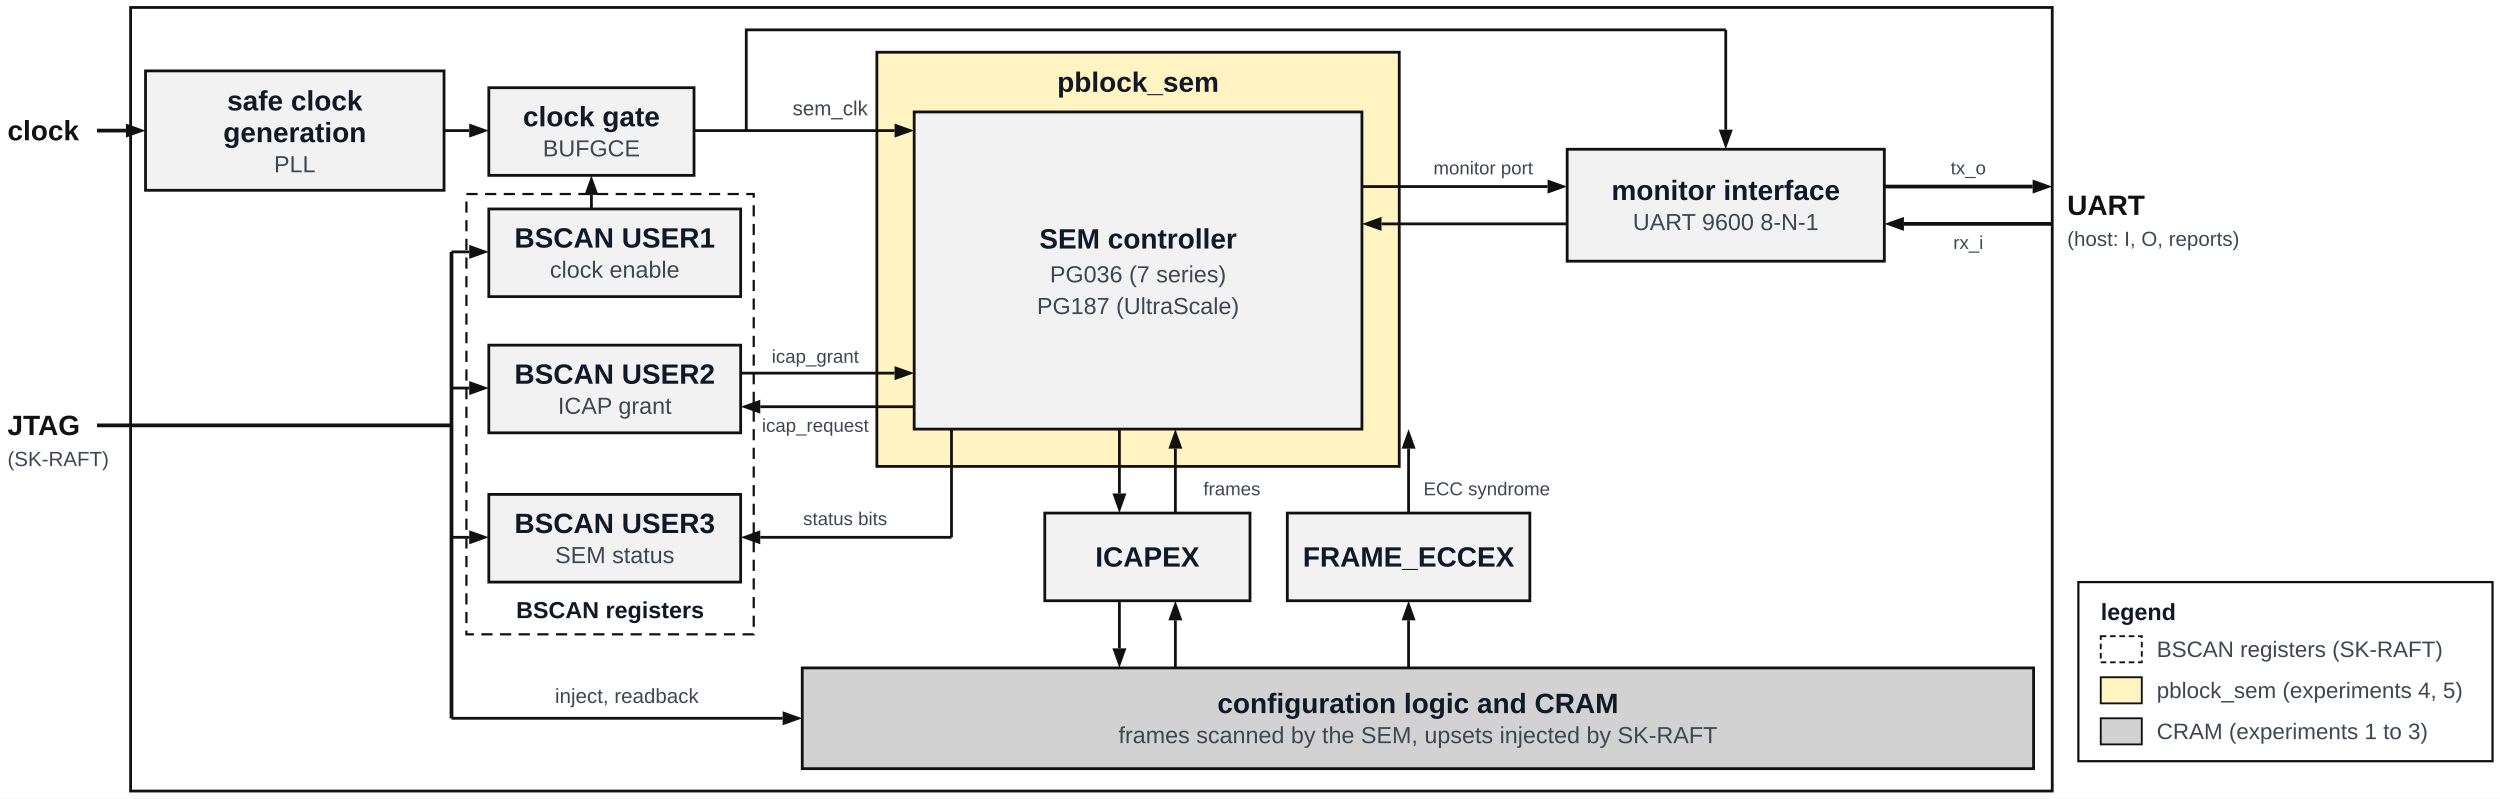
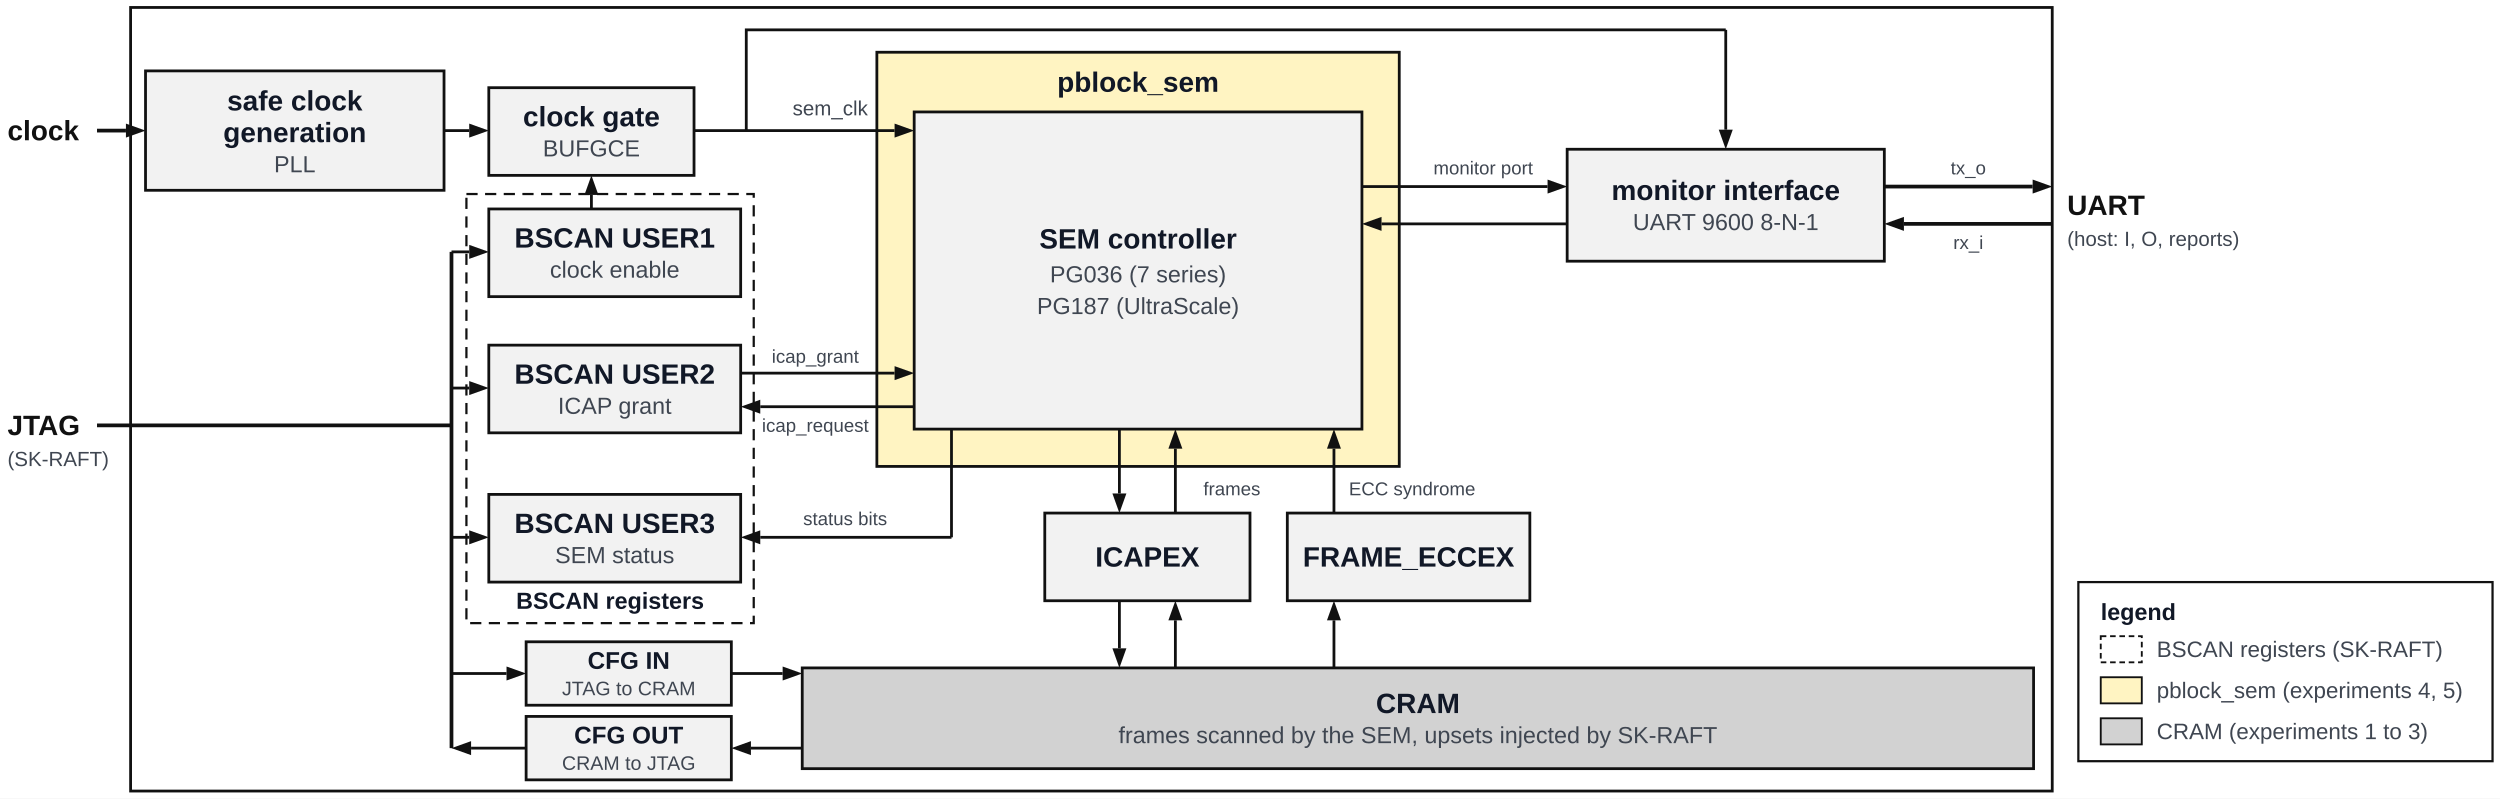
<svg xmlns="http://www.w3.org/2000/svg" width="1340" height="428" viewBox="0 0 1340 428" font-family="Ubuntu, 'Liberation Sans', Arial, Helvetica, sans-serif">
  <rect width="1340" height="428" fill="#ffffff" />
  <rect x="70" y="4" width="1030" height="420" fill="#FFFFFF" stroke="#111111" stroke-width="1.5" />
-   <rect x="250" y="104" width="154" height="236" fill="none" stroke="#111111" stroke-width="1.2" stroke-dasharray="6 4" />
-   <text x="327" y="327" font-size="12.5" font-weight="700" fill="#111827" text-anchor="middle" dominant-baseline="central">BSCAN registers</text>
+   <rect x="250" y="104" width="154" height="230" fill="none" stroke="#111111" stroke-width="1.2" stroke-dasharray="6 4" />
+   <text x="327" y="322" font-size="12.5" font-weight="700" fill="#111827" text-anchor="middle" dominant-baseline="central">BSCAN registers</text>
  <rect x="470" y="28" width="280" height="222" fill="#FFF4C2" stroke="#111111" stroke-width="1.5" />
  <text x="610" y="44" font-size="15" font-weight="700" fill="#111827" text-anchor="middle" dominant-baseline="central">pblock_sem</text>
  <text x="4" y="70" font-size="15" font-weight="700" fill="#111111" text-anchor="start" dominant-baseline="central">clock</text>
  <path d="M52,70 L67.5,70" fill="none" stroke="#111111" stroke-width="2" stroke-linejoin="miter" />
  <polygon points="78,70 67.5,73.75 67.5,66.25" fill="#111111" />
  <rect x="78" y="38" width="160" height="64" fill="#F2F2F2" stroke="#111111" stroke-width="1.5" />
  <text x="158" y="54" font-size="15" font-weight="700" fill="#111827" text-anchor="middle" dominant-baseline="central">safe clock</text>
  <text x="158" y="71" font-size="15" font-weight="700" fill="#111827" text-anchor="middle" dominant-baseline="central">generation</text>
  <text x="158" y="88" font-size="12.5" font-weight="400" fill="#3F4651" text-anchor="middle" dominant-baseline="central">PLL</text>
  <rect x="262" y="47" width="110" height="47" fill="#F2F2F2" stroke="#111111" stroke-width="1.5" />
  <text x="317.0" y="62.5" font-size="15" font-weight="700" fill="#111827" text-anchor="middle" dominant-baseline="central">clock gate</text>
  <text x="317.0" y="79.5" font-size="12.5" font-weight="400" fill="#3F4651" text-anchor="middle" dominant-baseline="central">BUFGCE</text>
  <path d="M238,70 L251.5,70" fill="none" stroke="#111111" stroke-width="1.5" stroke-linejoin="miter" />
  <polygon points="262,70 251.5,73.75 251.5,66.25" fill="#111111" />
  <path d="M372,70 L479.5,70" fill="none" stroke="#111111" stroke-width="1.5" stroke-linejoin="miter" />
  <polygon points="490,70 479.5,73.75 479.5,66.25" fill="#111111" />
  <text x="445" y="58" font-size="11" font-weight="400" fill="#3F4651" text-anchor="middle" dominant-baseline="central">sem_clk</text>
  <path d="M400,70 L400,16 L925,16" fill="none" stroke="#111111" stroke-width="1.5" stroke-linejoin="miter" />
  <path d="M925,16 L925,69.5" fill="none" stroke="#111111" stroke-width="1.5" stroke-linejoin="miter" />
  <polygon points="925,80 928.75,69.5 921.25,69.5" fill="#111111" />
  <rect x="262" y="112" width="135" height="47" fill="#F2F2F2" stroke="#111111" stroke-width="1.5" />
  <text x="329.5" y="127.5" font-size="15" font-weight="700" fill="#111827" text-anchor="middle" dominant-baseline="central">BSCAN USER1</text>
  <text x="329.5" y="144.5" font-size="12.5" font-weight="400" fill="#3F4651" text-anchor="middle" dominant-baseline="central">clock enable</text>
  <path d="M317,112 L317,104.5" fill="none" stroke="#111111" stroke-width="1.5" stroke-linejoin="miter" />
  <polygon points="317,94 320.75,104.5 313.25,104.5" fill="#111111" />
  <rect x="262" y="185" width="135" height="47" fill="#F2F2F2" stroke="#111111" stroke-width="1.5" />
  <text x="329.5" y="200.5" font-size="15" font-weight="700" fill="#111827" text-anchor="middle" dominant-baseline="central">BSCAN USER2</text>
  <text x="329.5" y="217.5" font-size="12.5" font-weight="400" fill="#3F4651" text-anchor="middle" dominant-baseline="central">ICAP grant</text>
  <rect x="262" y="265" width="135" height="47" fill="#F2F2F2" stroke="#111111" stroke-width="1.5" />
  <text x="329.5" y="280.5" font-size="15" font-weight="700" fill="#111827" text-anchor="middle" dominant-baseline="central">BSCAN USER3</text>
  <text x="329.5" y="297.5" font-size="12.5" font-weight="400" fill="#3F4651" text-anchor="middle" dominant-baseline="central">SEM status</text>
  <text x="4" y="228" font-size="15" font-weight="700" fill="#111111" text-anchor="start" dominant-baseline="central">JTAG</text>
  <text x="4" y="246" font-size="11" font-weight="400" fill="#3F4651" text-anchor="start" dominant-baseline="central">(SK-RAFT)</text>
  <path d="M52,228 L242,228" fill="none" stroke="#111111" stroke-width="2" stroke-linejoin="miter" />
-   <path d="M242,135 L242,385" fill="none" stroke="#111111" stroke-width="2" stroke-linejoin="miter" />
+   <path d="M242,135 L242,401" fill="none" stroke="#111111" stroke-width="2" stroke-linejoin="miter" />
  <path d="M242,135 L251.5,135" fill="none" stroke="#111111" stroke-width="1.5" stroke-linejoin="miter" />
  <polygon points="262,135 251.5,138.75 251.5,131.25" fill="#111111" />
  <path d="M242,208 L251.5,208" fill="none" stroke="#111111" stroke-width="1.5" stroke-linejoin="miter" />
  <polygon points="262,208 251.5,211.75 251.5,204.25" fill="#111111" />
  <path d="M242,288 L251.5,288" fill="none" stroke="#111111" stroke-width="1.5" stroke-linejoin="miter" />
  <polygon points="262,288 251.5,291.75 251.5,284.25" fill="#111111" />
-   <path d="M242,385 L419.5,385" fill="none" stroke="#111111" stroke-width="1.5" stroke-linejoin="miter" />
-   <polygon points="430,385 419.5,388.75 419.5,381.25" fill="#111111" />
-   <text x="336" y="373" font-size="11" font-weight="400" fill="#3F4651" text-anchor="middle" dominant-baseline="central">inject, readback</text>
+   <rect x="282" y="344" width="110" height="34" fill="#F2F2F2" stroke="#111111" stroke-width="1.5" />
+   <text x="337" y="354" font-size="13" font-weight="700" fill="#111827" text-anchor="middle" dominant-baseline="central">CFG IN</text>
+   <text x="337" y="369" font-size="10.5" font-weight="400" fill="#3F4651" text-anchor="middle" dominant-baseline="central">JTAG to CRAM</text>
+   <rect x="282" y="384" width="110" height="34" fill="#F2F2F2" stroke="#111111" stroke-width="1.5" />
+   <text x="337" y="394" font-size="13" font-weight="700" fill="#111827" text-anchor="middle" dominant-baseline="central">CFG OUT</text>
+   <text x="337" y="409" font-size="10.5" font-weight="400" fill="#3F4651" text-anchor="middle" dominant-baseline="central">CRAM to JTAG</text>
+   <path d="M242,361 L271.5,361" fill="none" stroke="#111111" stroke-width="1.5" stroke-linejoin="miter" />
+   <polygon points="282,361 271.5,364.75 271.5,357.25" fill="#111111" />
+   <path d="M392,361 L419.5,361" fill="none" stroke="#111111" stroke-width="1.5" stroke-linejoin="miter" />
+   <polygon points="430,361 419.5,364.75 419.5,357.25" fill="#111111" />
+   <path d="M430,401 L402.5,401" fill="none" stroke="#111111" stroke-width="1.5" stroke-linejoin="miter" />
+   <polygon points="392,401 402.5,404.75 402.5,397.25" fill="#111111" />
+   <path d="M282,401 L252.5,401" fill="none" stroke="#111111" stroke-width="1.5" stroke-linejoin="miter" />
+   <polygon points="242,401 252.5,404.75 252.5,397.25" fill="#111111" />
  <rect x="490" y="60" width="240" height="170" fill="#F2F2F2" stroke="#111111" stroke-width="1.5" />
  <text x="610" y="128" font-size="15" font-weight="700" fill="#111827" text-anchor="middle" dominant-baseline="central">SEM controller</text>
  <text x="610" y="147" font-size="12.5" font-weight="400" fill="#3F4651" text-anchor="middle" dominant-baseline="central">PG036 (7 series)</text>
  <text x="610" y="164" font-size="12.5" font-weight="400" fill="#3F4651" text-anchor="middle" dominant-baseline="central">PG187 (UltraScale)</text>
  <path d="M397,200 L479.5,200" fill="none" stroke="#111111" stroke-width="1.5" stroke-linejoin="miter" />
  <polygon points="490,200 479.5,203.75 479.5,196.25" fill="#111111" />
  <text x="437" y="191" font-size="10" font-weight="400" fill="#3F4651" text-anchor="middle" dominant-baseline="central">icap_grant</text>
  <path d="M490,218 L407.5,218" fill="none" stroke="#111111" stroke-width="1.5" stroke-linejoin="miter" />
  <polygon points="397,218 407.5,221.75 407.5,214.25" fill="#111111" />
  <text x="437" y="228" font-size="10" font-weight="400" fill="#3F4651" text-anchor="middle" dominant-baseline="central">icap_request</text>
  <path d="M510,230 L510,288" fill="none" stroke="#111111" stroke-width="1.5" stroke-linejoin="miter" />
  <path d="M510,288 L407.5,288" fill="none" stroke="#111111" stroke-width="1.5" stroke-linejoin="miter" />
  <polygon points="397,288 407.5,291.75 407.5,284.25" fill="#111111" />
  <text x="453" y="278" font-size="10" font-weight="400" fill="#3F4651" text-anchor="middle" dominant-baseline="central">status bits</text>
  <rect x="840" y="80" width="170" height="60" fill="#F2F2F2" stroke="#111111" stroke-width="1.5" />
  <text x="925.0" y="102.0" font-size="15" font-weight="700" fill="#111827" text-anchor="middle" dominant-baseline="central">monitor interface</text>
  <text x="925.0" y="119.0" font-size="12.5" font-weight="400" fill="#3F4651" text-anchor="middle" dominant-baseline="central">UART 9600 8-N-1</text>
  <path d="M730,100 L829.5,100" fill="none" stroke="#111111" stroke-width="1.5" stroke-linejoin="miter" />
  <polygon points="840,100 829.5,103.75 829.5,96.25" fill="#111111" />
  <path d="M840,120 L740.5,120" fill="none" stroke="#111111" stroke-width="1.5" stroke-linejoin="miter" />
  <polygon points="730,120 740.5,123.75 740.5,116.25" fill="#111111" />
  <text x="795" y="90" font-size="10" font-weight="400" fill="#3F4651" text-anchor="middle" dominant-baseline="central">monitor port</text>
  <path d="M1010,100 L1089.5,100" fill="none" stroke="#111111" stroke-width="2" stroke-linejoin="miter" />
  <polygon points="1100,100 1089.5,103.75 1089.5,96.25" fill="#111111" />
  <path d="M1100,120 L1020.5,120" fill="none" stroke="#111111" stroke-width="2" stroke-linejoin="miter" />
  <polygon points="1010,120 1020.5,123.75 1020.5,116.25" fill="#111111" />
  <text x="1055" y="90" font-size="10" font-weight="400" fill="#3F4651" text-anchor="middle" dominant-baseline="central">tx_o</text>
  <text x="1055" y="130" font-size="10" font-weight="400" fill="#3F4651" text-anchor="middle" dominant-baseline="central">rx_i</text>
  <text x="1108" y="110" font-size="15" font-weight="700" fill="#111111" text-anchor="start" dominant-baseline="central">UART</text>
  <text x="1108" y="128" font-size="11" font-weight="400" fill="#3F4651" text-anchor="start" dominant-baseline="central">(host: I, O, reports)</text>
  <rect x="560" y="275" width="110" height="47" fill="#F2F2F2" stroke="#111111" stroke-width="1.5" />
  <text x="615.0" y="298.5" font-size="15" font-weight="700" fill="#111827" text-anchor="middle" dominant-baseline="central">ICAPEX</text>
  <rect x="690" y="275" width="130" height="47" fill="#F2F2F2" stroke="#111111" stroke-width="1.5" />
  <text x="755.0" y="298.5" font-size="15" font-weight="700" fill="#111827" text-anchor="middle" dominant-baseline="central">FRAME_ECCEX</text>
  <path d="M600,230 L600,264.5" fill="none" stroke="#111111" stroke-width="1.5" stroke-linejoin="miter" />
  <polygon points="600,275 603.75,264.5 596.25,264.5" fill="#111111" />
  <path d="M630,275 L630,240.5" fill="none" stroke="#111111" stroke-width="1.5" stroke-linejoin="miter" />
  <polygon points="630,230 633.75,240.5 626.25,240.5" fill="#111111" />
  <text x="645" y="262" font-size="10" font-weight="400" fill="#3F4651" text-anchor="start" dominant-baseline="central">frames</text>
-   <path d="M755,275 L755,240.5" fill="none" stroke="#111111" stroke-width="1.5" stroke-linejoin="miter" />
-   <polygon points="755,230 758.75,240.5 751.25,240.5" fill="#111111" />
-   <text x="763" y="262" font-size="10" font-weight="400" fill="#3F4651" text-anchor="start" dominant-baseline="central">ECC syndrome</text>
+   <path d="M715,275 L715,240.5" fill="none" stroke="#111111" stroke-width="1.5" stroke-linejoin="miter" />
+   <polygon points="715,230 718.75,240.5 711.25,240.5" fill="#111111" />
+   <text x="723" y="262" font-size="10" font-weight="400" fill="#3F4651" text-anchor="start" dominant-baseline="central">ECC syndrome</text>
  <rect x="430" y="358" width="660" height="54" fill="#D2D2D2" stroke="#111111" stroke-width="1.5" />
-   <text x="760.0" y="377.0" font-size="15" font-weight="700" fill="#111827" text-anchor="middle" dominant-baseline="central">configuration logic and CRAM</text>
+   <text x="760.0" y="377.0" font-size="15" font-weight="700" fill="#111827" text-anchor="middle" dominant-baseline="central">CRAM</text>
  <text x="760.0" y="394.0" font-size="12.5" font-weight="400" fill="#3F4651" text-anchor="middle" dominant-baseline="central">frames scanned by the SEM, upsets injected by SK-RAFT</text>
  <path d="M600,322 L600,347.5" fill="none" stroke="#111111" stroke-width="1.5" stroke-linejoin="miter" />
  <polygon points="600,358 603.75,347.5 596.25,347.5" fill="#111111" />
  <path d="M630,358 L630,332.5" fill="none" stroke="#111111" stroke-width="1.5" stroke-linejoin="miter" />
  <polygon points="630,322 633.75,332.5 626.25,332.5" fill="#111111" />
-   <path d="M755,358 L755,332.5" fill="none" stroke="#111111" stroke-width="1.5" stroke-linejoin="miter" />
-   <polygon points="755,322 758.75,332.5 751.25,332.5" fill="#111111" />
+   <path d="M715,358 L715,332.5" fill="none" stroke="#111111" stroke-width="1.5" stroke-linejoin="miter" />
+   <polygon points="715,322 718.75,332.5 711.25,332.5" fill="#111111" />
  <rect x="1114" y="312" width="222" height="96" fill="#FFFFFF" stroke="#111111" stroke-width="1.2" />
  <text x="1126" y="328" font-size="12.5" font-weight="700" fill="#111827" text-anchor="start" dominant-baseline="central">legend</text>
  <rect x="1126" y="341" width="22" height="14" fill="#FFFFFF" stroke="#111111" stroke-width="1" stroke-dasharray="3 2" />
  <text x="1156" y="348" font-size="12" font-weight="400" fill="#3F4651" text-anchor="start" dominant-baseline="central">BSCAN registers (SK-RAFT)</text>
  <rect x="1126" y="363" width="22" height="14" fill="#FFF4C2" stroke="#111111" stroke-width="1" />
  <text x="1156" y="370" font-size="12" font-weight="400" fill="#3F4651" text-anchor="start" dominant-baseline="central">pblock_sem (experiments 4, 5)</text>
  <rect x="1126" y="385" width="22" height="14" fill="#D2D2D2" stroke="#111111" stroke-width="1" />
  <text x="1156" y="392" font-size="12" font-weight="400" fill="#3F4651" text-anchor="start" dominant-baseline="central">CRAM (experiments 1 to 3)</text>
</svg>
